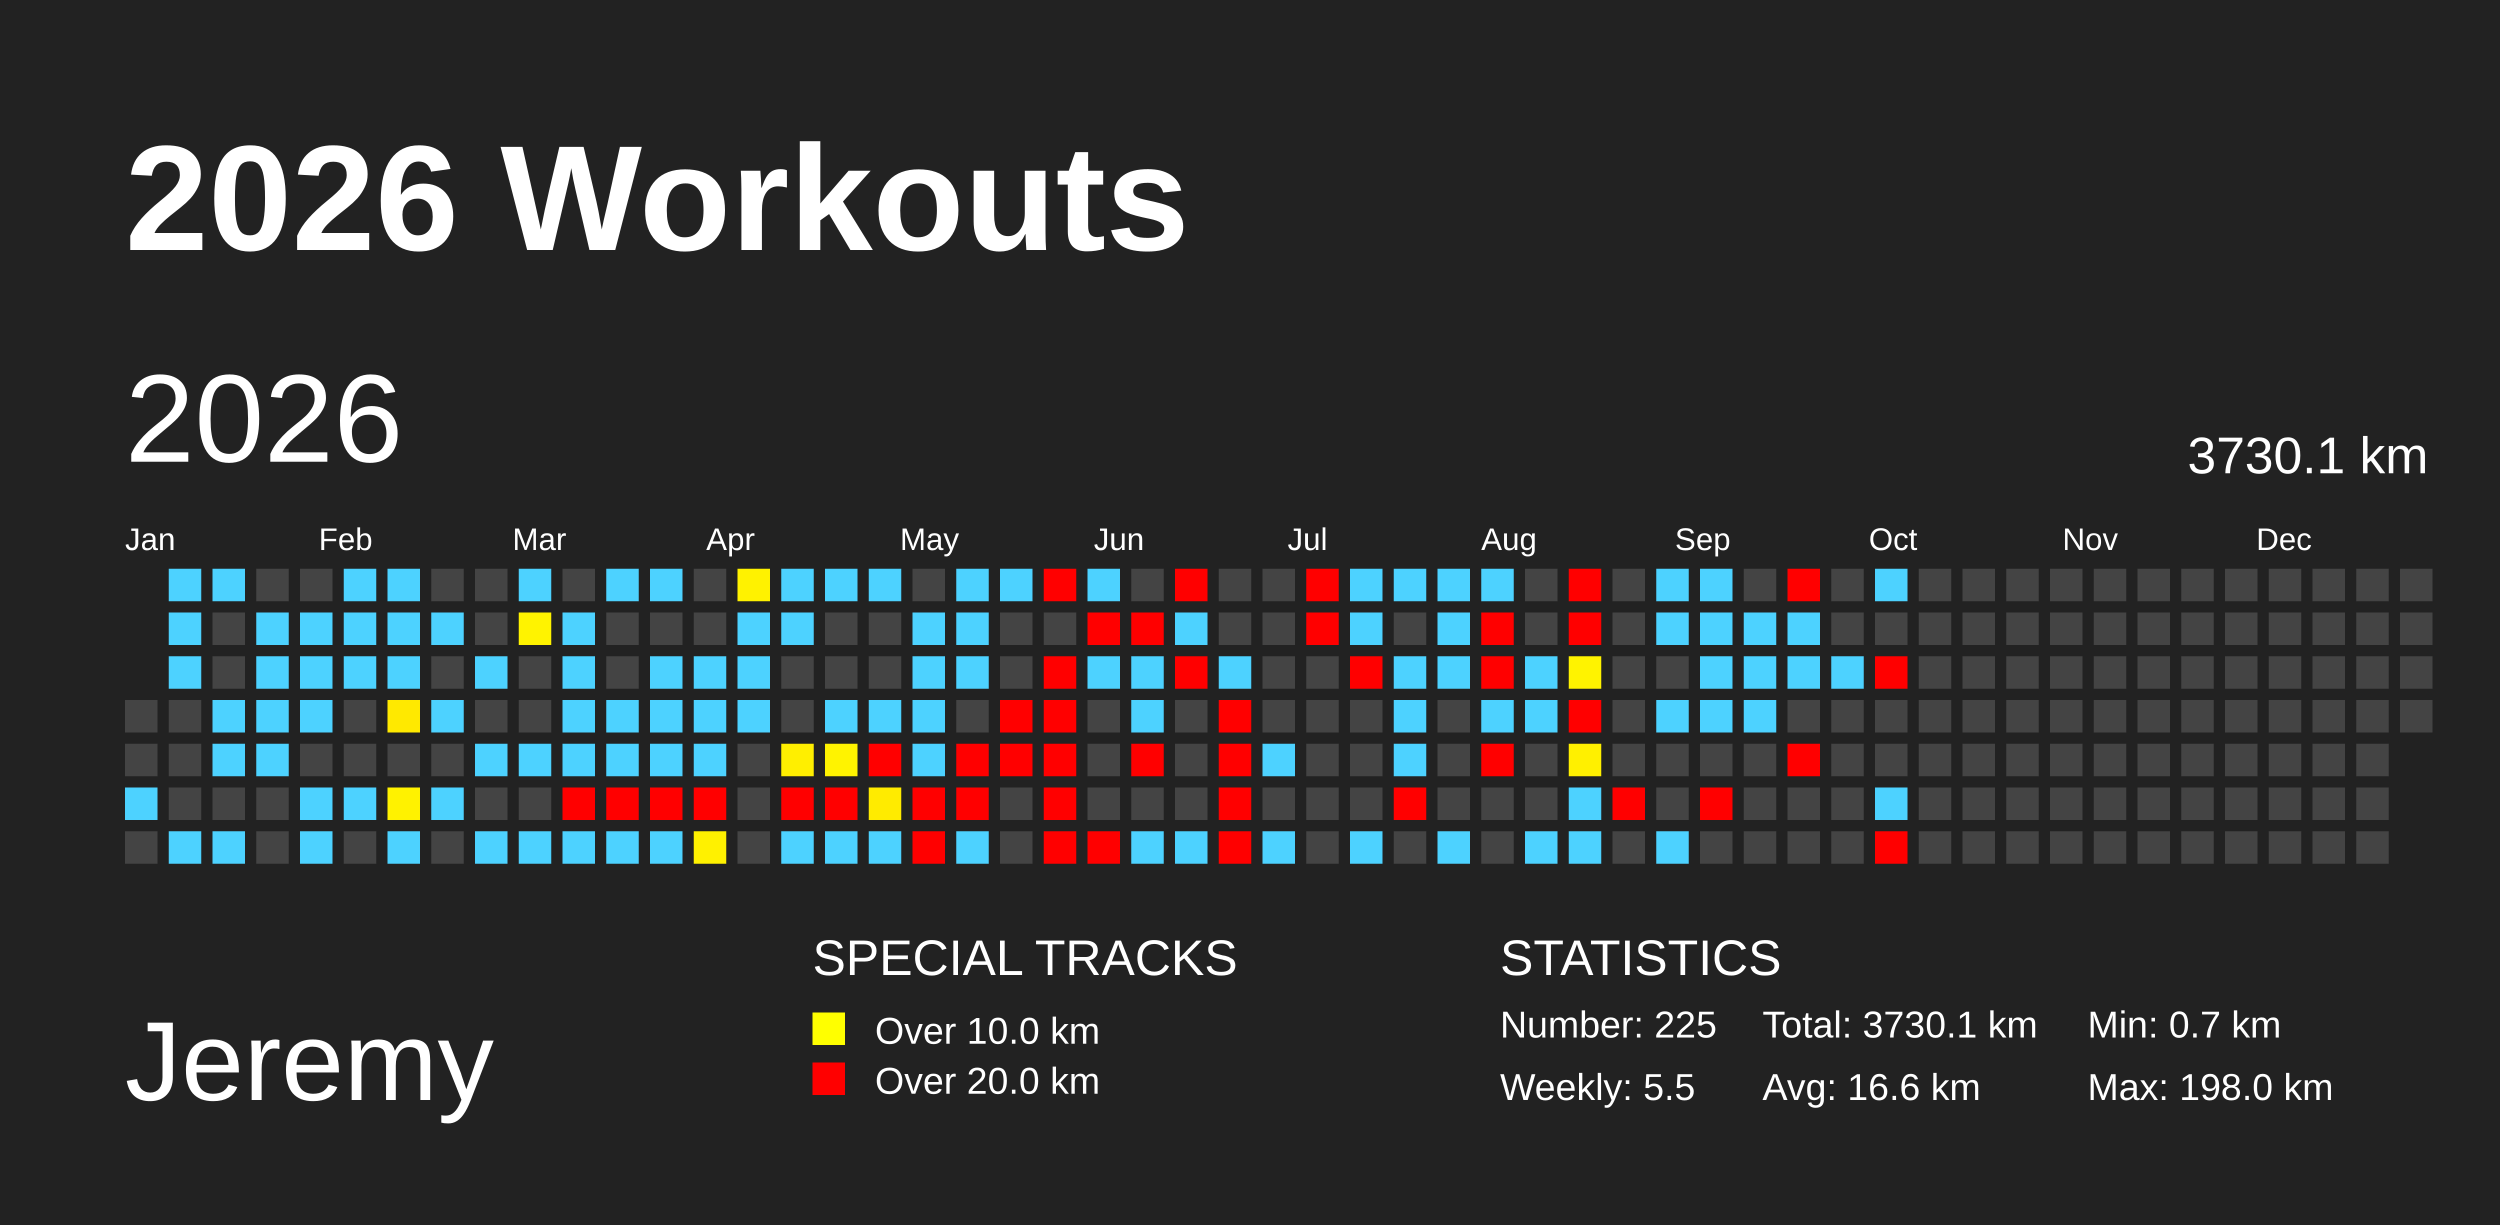
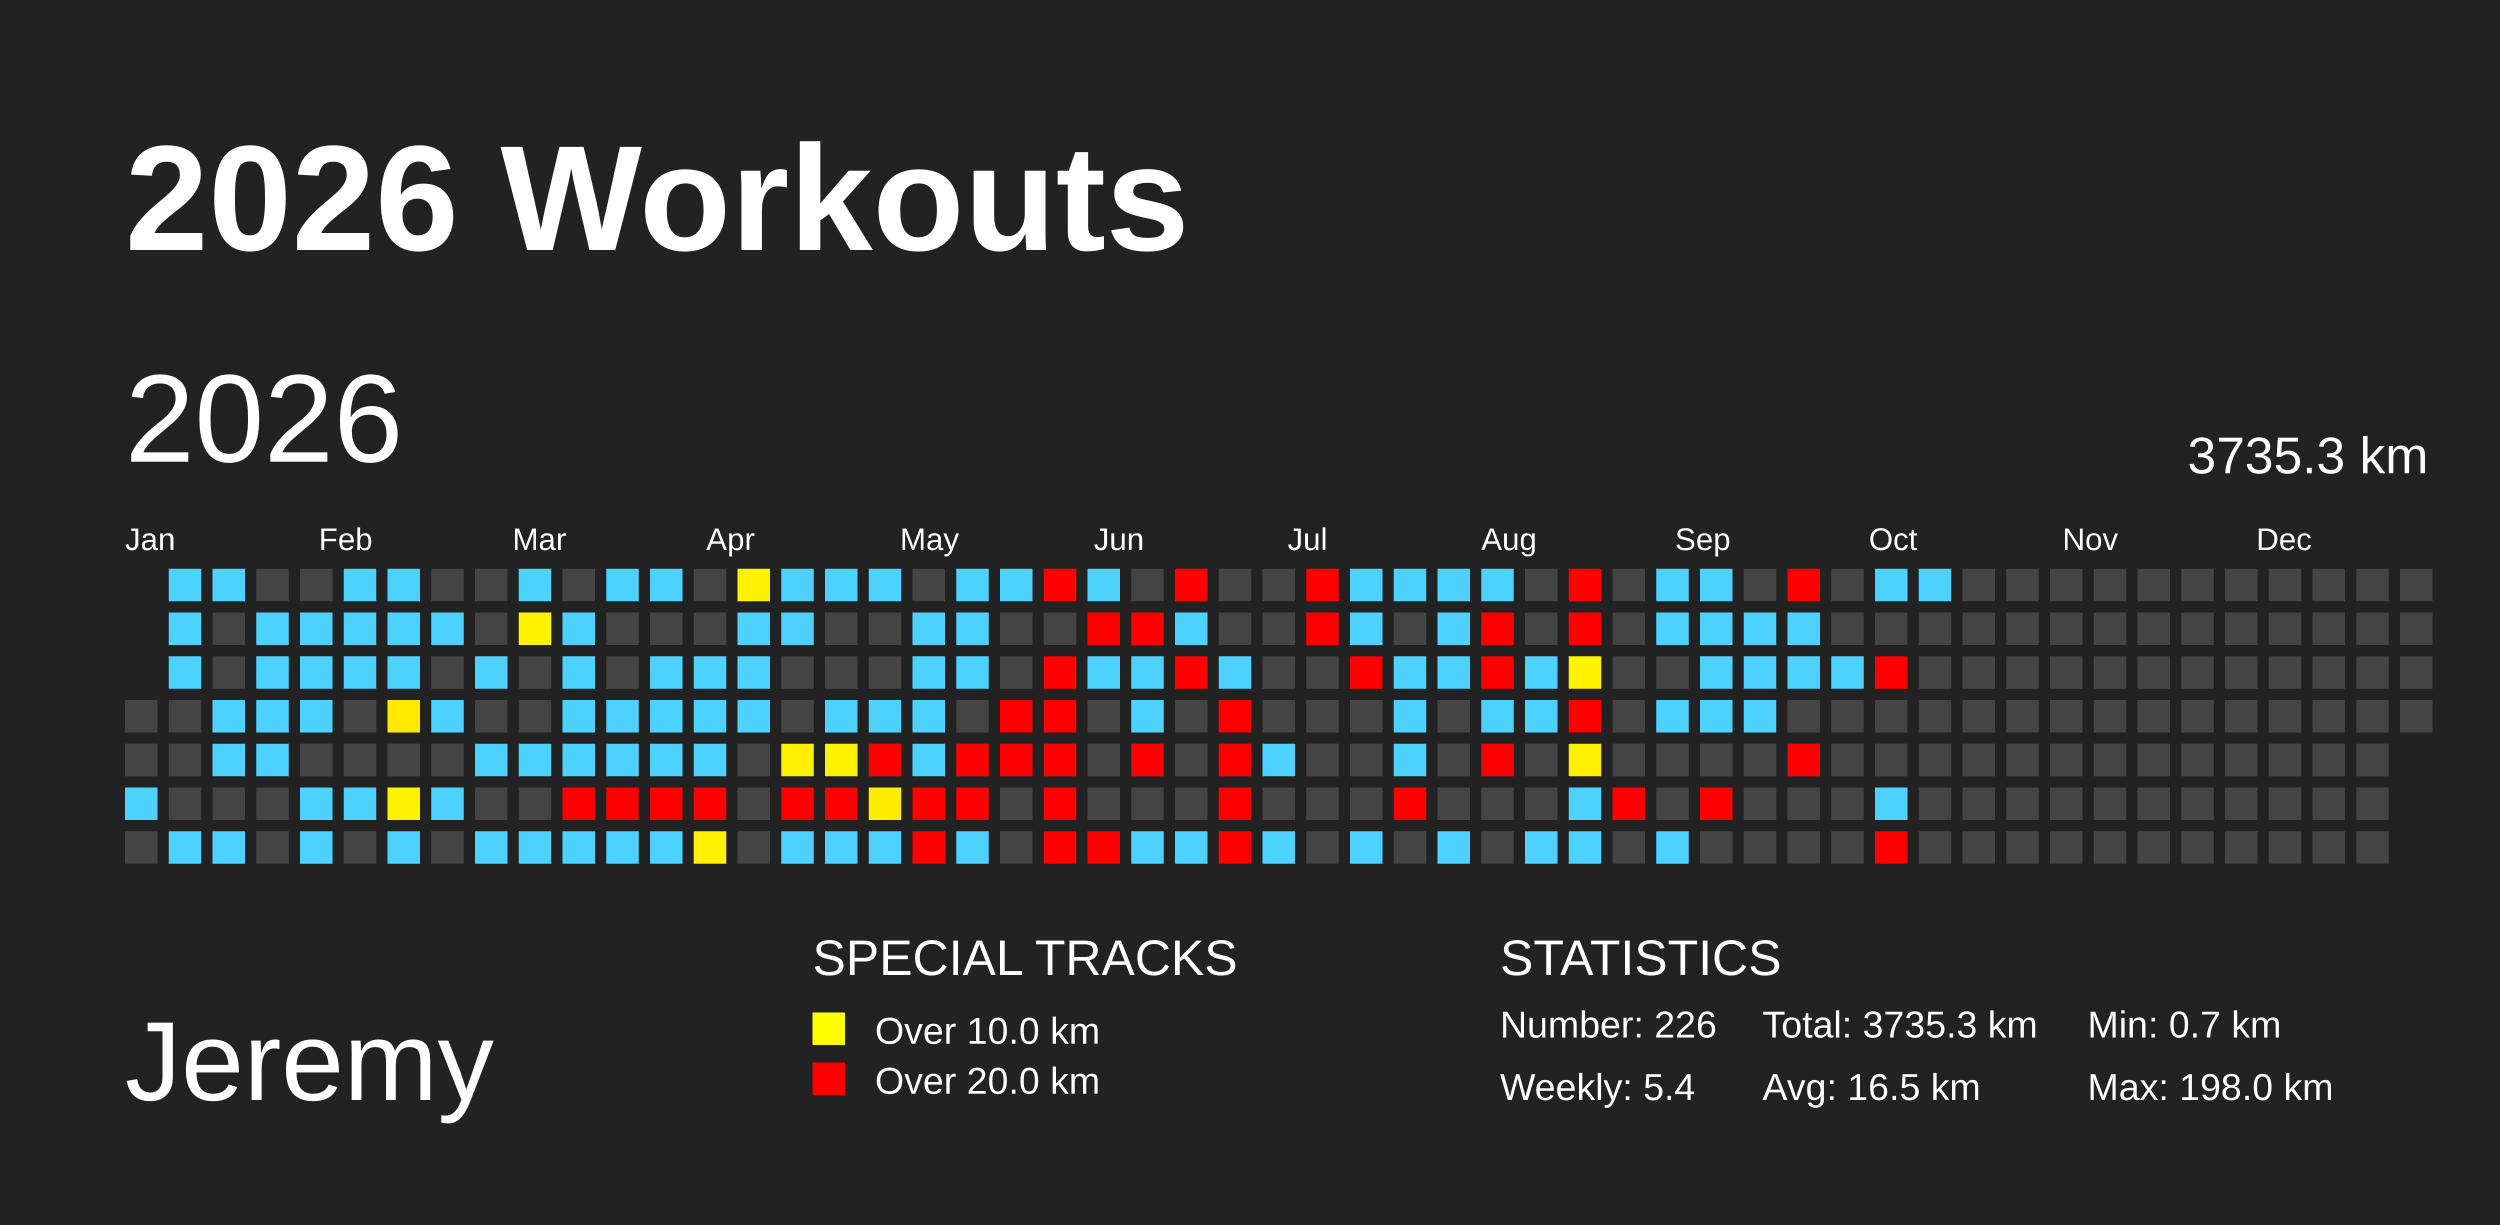
<svg xmlns="http://www.w3.org/2000/svg" baseProfile="full" height="98mm" version="1.1" viewBox="0,0,200,98" width="200mm">
  <defs>
    <pattern height="2" id="indoor-stripe" patternUnits="userSpaceOnUse" width="2">
      <line stroke="white" stroke-opacity="0.45" stroke-width="0.5" x1="0" x2="2" y1="2" y2="0" />
    </pattern>
  </defs>
  <rect fill="#222222" height="98" width="200" x="0" y="0" />
  <text fill="#FFFFFF" style="font-size:12px; font-family:Arial; font-weight:bold;" x="10" y="20">2026 Workouts</text>
  <text fill="#FFFFFF" style="font-size:9px; font-family:Arial" x="10" y="88">Jeremy</text>
  <text fill="#FFFFFF" style="font-size:4px; font-family:Arial" x="65" y="78">SPECIAL TRACKS</text>
  <rect fill="yellow" height="2.6" width="2.6" x="65" y="81" />
  <text fill="#FFFFFF" style="font-size:3px; font-family:Arial" x="70" y="83.5">Over 10.0 km</text>
  <rect fill="red" height="2.6" width="2.6" x="65" y="85" />
  <text fill="#FFFFFF" style="font-size:3px; font-family:Arial" x="70" y="87.5">Over 20.0 km</text>
  <text fill="#FFFFFF" style="font-size:4px; font-family:Arial" x="120" y="78">STATISTICS</text>
-   <text fill="#FFFFFF" style="font-size:3px; font-family:Arial" x="120" y="83">Number: 225</text>
-   <text fill="#FFFFFF" style="font-size:3px; font-family:Arial" x="120" y="88">Weekly: 5.5</text>
-   <text fill="#FFFFFF" style="font-size:3px; font-family:Arial" x="141" y="83">Total: 3730.1 km</text>
-   <text fill="#FFFFFF" style="font-size:3px; font-family:Arial" x="141" y="88">Avg: 16.6 km</text>
+   <text fill="#FFFFFF" style="font-size:3px; font-family:Arial" x="120" y="83">Number: 226</text>
+   <text fill="#FFFFFF" style="font-size:3px; font-family:Arial" x="120" y="88">Weekly: 5.4</text>
+   <text fill="#FFFFFF" style="font-size:3px; font-family:Arial" x="141" y="83">Total: 3735.3 km</text>
+   <text fill="#FFFFFF" style="font-size:3px; font-family:Arial" x="141" y="88">Avg: 16.5 km</text>
  <text fill="#FFFFFF" style="font-size:3px; font-family:Arial" x="167" y="83">Min: 0.7 km</text>
  <text fill="#FFFFFF" style="font-size:3px; font-family:Arial" x="167" y="88">Max: 198.0 km</text>
  <text dominant-baseline="hanging" fill="#FFFFFF" style="font-size:10.0px; font-family:Arial;" x="10" y="30">2026</text>
-   <text dominant-baseline="hanging" fill="#FFFFFF" style="font-size:4.125px; font-family:Arial;" x="175" y="35">3730.1 km</text>
+   <text dominant-baseline="hanging" fill="#FFFFFF" style="font-size:4.125px; font-family:Arial;" x="175" y="35">3735.3 km</text>
  <text fill="#FFFFFF" style="font-size:2.5px; font-family:Arial" x="10.0" y="44">Jan</text>
  <text fill="#FFFFFF" style="font-size:2.5px; font-family:Arial" x="25.5" y="44">Feb</text>
  <text fill="#FFFFFF" style="font-size:2.5px; font-family:Arial" x="41.0" y="44">Mar</text>
  <text fill="#FFFFFF" style="font-size:2.5px; font-family:Arial" x="56.5" y="44">Apr</text>
  <text fill="#FFFFFF" style="font-size:2.5px; font-family:Arial" x="72.0" y="44">May</text>
  <text fill="#FFFFFF" style="font-size:2.5px; font-family:Arial" x="87.5" y="44">Jun</text>
  <text fill="#FFFFFF" style="font-size:2.5px; font-family:Arial" x="103.0" y="44">Jul</text>
  <text fill="#FFFFFF" style="font-size:2.5px; font-family:Arial" x="118.5" y="44">Aug</text>
  <text fill="#FFFFFF" style="font-size:2.5px; font-family:Arial" x="134.0" y="44">Sep</text>
  <text fill="#FFFFFF" style="font-size:2.5px; font-family:Arial" x="149.5" y="44">Oct</text>
  <text fill="#FFFFFF" style="font-size:2.5px; font-family:Arial" x="165.0" y="44">Nov</text>
  <text fill="#FFFFFF" style="font-size:2.5px; font-family:Arial" x="180.5" y="44">Dec</text>
  <rect fill="#444444" height="2.6" width="2.6" x="10.0" y="56.0" />
  <rect fill="#444444" height="2.6" width="2.6" x="10.0" y="59.5" />
  <rect fill="#4dd2ff" height="2.6" width="2.6" x="10.0" y="63.0" />
  <rect fill="#444444" height="2.6" width="2.6" x="10.0" y="66.5" />
  <rect fill="#4dd2ff" height="2.6" width="2.6" x="13.5" y="45.5" />
  <rect fill="#4dd2ff" height="2.6" width="2.6" x="13.5" y="49.0" />
  <rect fill="#4dd2ff" height="2.6" width="2.6" x="13.5" y="52.5" />
  <rect fill="#444444" height="2.6" width="2.6" x="13.5" y="56.0" />
  <rect fill="#444444" height="2.6" width="2.6" x="13.5" y="59.5" />
  <rect fill="#444444" height="2.6" width="2.6" x="13.5" y="63.0" />
  <rect fill="#4dd2ff" height="2.6" width="2.6" x="13.5" y="66.5" />
  <rect fill="#4dd2ff" height="2.6" width="2.6" x="17.0" y="45.5" />
  <rect fill="#444444" height="2.6" width="2.6" x="17.0" y="49.0" />
  <rect fill="#444444" height="2.6" width="2.6" x="17.0" y="52.5" />
  <rect fill="#4dd2ff" height="2.6" width="2.6" x="17.0" y="56.0" />
  <rect fill="#4dd2ff" height="2.6" width="2.6" x="17.0" y="59.5" />
  <rect fill="#444444" height="2.6" width="2.6" x="17.0" y="63.0" />
  <rect fill="#4dd2ff" height="2.6" width="2.6" x="17.0" y="66.5" />
  <rect fill="#444444" height="2.6" width="2.6" x="20.5" y="45.5" />
  <rect fill="#4dd2ff" height="2.6" width="2.6" x="20.5" y="49.0" />
  <rect fill="#4dd2ff" height="2.6" width="2.6" x="20.5" y="52.5" />
  <rect fill="#4dd2ff" height="2.6" width="2.6" x="20.5" y="56.0" />
  <rect fill="#4dd2ff" height="2.6" width="2.6" x="20.5" y="59.5" />
  <rect fill="#444444" height="2.6" width="2.6" x="20.5" y="63.0" />
  <rect fill="#444444" height="2.6" width="2.6" x="20.5" y="66.5" />
  <rect fill="#444444" height="2.6" width="2.6" x="24.0" y="45.5" />
  <rect fill="#4dd2ff" height="2.6" width="2.6" x="24.0" y="49.0" />
  <rect fill="#4dd2ff" height="2.6" width="2.6" x="24.0" y="52.5" />
  <rect fill="#4dd2ff" height="2.6" width="2.6" x="24.0" y="56.0" />
  <rect fill="#444444" height="2.6" width="2.6" x="24.0" y="59.5" />
  <rect fill="#4dd2ff" height="2.6" width="2.6" x="24.0" y="63.0" />
  <rect fill="#4dd2ff" height="2.6" width="2.6" x="24.0" y="66.5" />
  <rect fill="#4dd2ff" height="2.6" width="2.6" x="27.5" y="45.5" />
  <rect fill="#4dd2ff" height="2.6" width="2.6" x="27.5" y="49.0" />
  <rect fill="#4dd2ff" height="2.6" width="2.6" x="27.5" y="52.5" />
  <rect fill="#444444" height="2.6" width="2.6" x="27.5" y="56.0" />
  <rect fill="#444444" height="2.6" width="2.6" x="27.5" y="59.5" />
  <rect fill="#4dd2ff" height="2.6" width="2.6" x="27.5" y="63.0" />
  <rect fill="#444444" height="2.6" width="2.6" x="27.5" y="66.5" />
  <rect fill="#4dd2ff" height="2.6" width="2.6" x="31.0" y="45.5" />
  <rect fill="#4dd2ff" height="2.6" width="2.6" x="31.0" y="49.0" />
  <rect fill="#4dd2ff" height="2.6" width="2.6" x="31.0" y="52.5" />
  <rect fill="#ffe900" height="2.6" width="2.6" x="31.0" y="56.0" />
  <rect fill="#444444" height="2.6" width="2.6" x="31.0" y="59.5" />
  <rect fill="#fff200" height="2.6" width="2.6" x="31.0" y="63.0" />
  <rect fill="#4dd2ff" height="2.6" width="2.6" x="31.0" y="66.5" />
  <rect fill="#444444" height="2.6" width="2.6" x="34.5" y="45.5" />
  <rect fill="#4dd2ff" height="2.6" width="2.6" x="34.5" y="49.0" />
  <rect fill="#444444" height="2.6" width="2.6" x="34.5" y="52.5" />
  <rect fill="#4dd2ff" height="2.6" width="2.6" x="34.5" y="56.0" />
  <rect fill="#444444" height="2.6" width="2.6" x="34.5" y="59.5" />
  <rect fill="#4dd2ff" height="2.6" width="2.6" x="34.5" y="63.0" />
  <rect fill="#444444" height="2.6" width="2.6" x="34.5" y="66.5" />
  <rect fill="#444444" height="2.6" width="2.6" x="38.0" y="45.5" />
  <rect fill="#444444" height="2.6" width="2.6" x="38.0" y="49.0" />
  <rect fill="#4dd2ff" height="2.6" width="2.6" x="38.0" y="52.5" />
  <rect fill="#444444" height="2.6" width="2.6" x="38.0" y="56.0" />
  <rect fill="#4dd2ff" height="2.6" width="2.6" x="38.0" y="59.5" />
  <rect fill="#444444" height="2.6" width="2.6" x="38.0" y="63.0" />
  <rect fill="#4dd2ff" height="2.6" width="2.6" x="38.0" y="66.5" />
  <rect fill="#4dd2ff" height="2.6" width="2.6" x="41.5" y="45.5" />
  <rect fill="#fff300" height="2.6" width="2.6" x="41.5" y="49.0" />
  <rect fill="#444444" height="2.6" width="2.6" x="41.5" y="52.5" />
  <rect fill="#444444" height="2.6" width="2.6" x="41.5" y="56.0" />
  <rect fill="#4dd2ff" height="2.6" width="2.6" x="41.5" y="59.5" />
  <rect fill="#444444" height="2.6" width="2.6" x="41.5" y="63.0" />
  <rect fill="#4dd2ff" height="2.6" width="2.6" x="41.5" y="66.5" />
  <rect fill="#444444" height="2.6" width="2.6" x="45.0" y="45.5" />
  <rect fill="#4dd2ff" height="2.6" width="2.6" x="45.0" y="49.0" />
  <rect fill="#4dd2ff" height="2.6" width="2.6" x="45.0" y="52.5" />
  <rect fill="#4dd2ff" height="2.6" width="2.6" x="45.0" y="56.0" />
  <rect fill="#4dd2ff" height="2.6" width="2.6" x="45.0" y="59.5" />
  <rect fill="red" height="2.6" width="2.6" x="45.0" y="63.0" />
  <rect fill="#4dd2ff" height="2.6" width="2.6" x="45.0" y="66.5" />
  <rect fill="#4dd2ff" height="2.6" width="2.6" x="48.5" y="45.5" />
  <rect fill="#444444" height="2.6" width="2.6" x="48.5" y="49.0" />
  <rect fill="#444444" height="2.6" width="2.6" x="48.5" y="52.5" />
  <rect fill="#4dd2ff" height="2.6" width="2.6" x="48.5" y="56.0" />
  <rect fill="#4dd2ff" height="2.6" width="2.6" x="48.5" y="59.5" />
  <rect fill="red" height="2.6" width="2.6" x="48.5" y="63.0" />
  <rect fill="#4dd2ff" height="2.6" width="2.6" x="48.5" y="66.5" />
  <rect fill="#4dd2ff" height="2.6" width="2.6" x="52.0" y="45.5" />
  <rect fill="#444444" height="2.6" width="2.6" x="52.0" y="49.0" />
  <rect fill="#4dd2ff" height="2.6" width="2.6" x="52.0" y="52.5" />
  <rect fill="#4dd2ff" height="2.6" width="2.6" x="52.0" y="56.0" />
  <rect fill="#4dd2ff" height="2.6" width="2.6" x="52.0" y="59.5" />
  <rect fill="red" height="2.6" width="2.6" x="52.0" y="63.0" />
  <rect fill="#4dd2ff" height="2.6" width="2.6" x="52.0" y="66.5" />
  <rect fill="#444444" height="2.6" width="2.6" x="55.5" y="45.5" />
  <rect fill="#444444" height="2.6" width="2.6" x="55.5" y="49.0" />
  <rect fill="#4dd2ff" height="2.6" width="2.6" x="55.5" y="52.5" />
  <rect fill="#4dd2ff" height="2.6" width="2.6" x="55.5" y="56.0" />
  <rect fill="#4dd2ff" height="2.6" width="2.6" x="55.5" y="59.5" />
  <rect fill="red" height="2.6" width="2.6" x="55.5" y="63.0" />
  <rect fill="#fff100" height="2.6" width="2.6" x="55.5" y="66.5" />
  <rect fill="#fff200" height="2.6" width="2.6" x="59.0" y="45.5" />
  <rect fill="#4dd2ff" height="2.6" width="2.6" x="59.0" y="49.0" />
  <rect fill="#4dd2ff" height="2.6" width="2.6" x="59.0" y="52.5" />
  <rect fill="#4dd2ff" height="2.6" width="2.6" x="59.0" y="56.0" />
  <rect fill="#444444" height="2.6" width="2.6" x="59.0" y="59.5" />
  <rect fill="#444444" height="2.6" width="2.6" x="59.0" y="63.0" />
  <rect fill="#444444" height="2.6" width="2.6" x="59.0" y="66.5" />
  <rect fill="#4dd2ff" height="2.6" width="2.6" x="62.5" y="45.5" />
  <rect fill="#4dd2ff" height="2.6" width="2.6" x="62.5" y="49.0" />
  <rect fill="#444444" height="2.6" width="2.6" x="62.5" y="52.5" />
  <rect fill="#444444" height="2.6" width="2.6" x="62.5" y="56.0" />
  <rect fill="#ffef00" height="2.6" width="2.6" x="62.5" y="59.5" />
  <rect fill="red" height="2.6" width="2.6" x="62.5" y="63.0" />
  <rect fill="#4dd2ff" height="2.6" width="2.6" x="62.5" y="66.5" />
  <rect fill="#4dd2ff" height="2.6" width="2.6" x="66.0" y="45.5" />
  <rect fill="#444444" height="2.6" width="2.6" x="66.0" y="49.0" />
  <rect fill="#444444" height="2.6" width="2.6" x="66.0" y="52.5" />
  <rect fill="#4dd2ff" height="2.6" width="2.6" x="66.0" y="56.0" />
  <rect fill="#fff300" height="2.6" width="2.6" x="66.0" y="59.5" />
  <rect fill="red" height="2.6" width="2.6" x="66.0" y="63.0" />
  <rect fill="#4dd2ff" height="2.6" width="2.6" x="66.0" y="66.5" />
  <rect fill="#4dd2ff" height="2.6" width="2.6" x="69.5" y="45.5" />
  <rect fill="#444444" height="2.6" width="2.6" x="69.5" y="49.0" />
  <rect fill="#444444" height="2.6" width="2.6" x="69.5" y="52.5" />
  <rect fill="#4dd2ff" height="2.6" width="2.6" x="69.5" y="56.0" />
  <rect fill="red" height="2.6" width="2.6" x="69.5" y="59.5" />
  <rect fill="#ffeb00" height="2.6" width="2.6" x="69.5" y="63.0" />
  <rect fill="#4dd2ff" height="2.6" width="2.6" x="69.5" y="66.5" />
  <rect fill="#444444" height="2.6" width="2.6" x="73.0" y="45.5" />
  <rect fill="#4dd2ff" height="2.6" width="2.6" x="73.0" y="49.0" />
  <rect fill="#4dd2ff" height="2.6" width="2.6" x="73.0" y="52.5" />
  <rect fill="#4dd2ff" height="2.6" width="2.6" x="73.0" y="56.0" />
  <rect fill="#4dd2ff" height="2.6" width="2.6" x="73.0" y="59.5" />
  <rect fill="red" height="2.6" width="2.6" x="73.0" y="63.0" />
  <rect fill="red" height="2.6" width="2.6" x="73.0" y="66.5" />
  <rect fill="#4dd2ff" height="2.6" width="2.6" x="76.5" y="45.5" />
  <rect fill="#4dd2ff" height="2.6" width="2.6" x="76.5" y="49.0" />
  <rect fill="#4dd2ff" height="2.6" width="2.6" x="76.5" y="52.5" />
  <rect fill="#444444" height="2.6" width="2.6" x="76.5" y="56.0" />
  <rect fill="red" height="2.6" width="2.6" x="76.5" y="59.5" />
  <rect fill="red" height="2.6" width="2.6" x="76.5" y="63.0" />
  <rect fill="#4dd2ff" height="2.6" width="2.6" x="76.5" y="66.5" />
  <rect fill="#4dd2ff" height="2.6" width="2.6" x="80.0" y="45.5" />
  <rect fill="#444444" height="2.6" width="2.6" x="80.0" y="49.0" />
  <rect fill="#444444" height="2.6" width="2.6" x="80.0" y="52.5" />
  <rect fill="red" height="2.6" width="2.6" x="80.0" y="56.0" />
  <rect fill="red" height="2.6" width="2.6" x="80.0" y="59.5" />
  <rect fill="#444444" height="2.6" width="2.6" x="80.0" y="63.0" />
  <rect fill="#444444" height="2.6" width="2.6" x="80.0" y="66.5" />
  <rect fill="red" height="2.6" width="2.6" x="83.5" y="45.5" />
  <rect fill="#444444" height="2.6" width="2.6" x="83.5" y="49.0" />
  <rect fill="red" height="2.6" width="2.6" x="83.5" y="52.5" />
  <rect fill="red" height="2.6" width="2.6" x="83.5" y="56.0" />
  <rect fill="red" height="2.6" width="2.6" x="83.5" y="59.5" />
  <rect fill="red" height="2.6" width="2.6" x="83.5" y="63.0" />
  <rect fill="red" height="2.6" width="2.6" x="83.5" y="66.5" />
  <rect fill="#4dd2ff" height="2.6" width="2.6" x="87.0" y="45.5" />
  <rect fill="red" height="2.6" width="2.6" x="87.0" y="49.0" />
  <rect fill="#4dd2ff" height="2.6" width="2.6" x="87.0" y="52.5" />
  <rect fill="#444444" height="2.6" width="2.6" x="87.0" y="56.0" />
  <rect fill="#444444" height="2.6" width="2.6" x="87.0" y="59.5" />
  <rect fill="#444444" height="2.6" width="2.6" x="87.0" y="63.0" />
  <rect fill="red" height="2.6" width="2.6" x="87.0" y="66.5" />
  <rect fill="#444444" height="2.6" width="2.6" x="90.5" y="45.5" />
  <rect fill="red" height="2.6" width="2.6" x="90.5" y="49.0" />
  <rect fill="#4dd2ff" height="2.6" width="2.6" x="90.5" y="52.5" />
  <rect fill="#4dd2ff" height="2.6" width="2.6" x="90.5" y="56.0" />
  <rect fill="red" height="2.6" width="2.6" x="90.5" y="59.5" />
  <rect fill="#444444" height="2.6" width="2.6" x="90.5" y="63.0" />
  <rect fill="#4dd2ff" height="2.6" width="2.6" x="90.5" y="66.5" />
  <rect fill="red" height="2.6" width="2.6" x="94.0" y="45.5" />
  <rect fill="#4dd2ff" height="2.6" width="2.6" x="94.0" y="49.0" />
  <rect fill="red" height="2.6" width="2.6" x="94.0" y="52.5" />
  <rect fill="#444444" height="2.6" width="2.6" x="94.0" y="56.0" />
  <rect fill="#444444" height="2.6" width="2.6" x="94.0" y="59.5" />
  <rect fill="#444444" height="2.6" width="2.6" x="94.0" y="63.0" />
  <rect fill="#4dd2ff" height="2.6" width="2.6" x="94.0" y="66.5" />
  <rect fill="#444444" height="2.6" width="2.6" x="97.5" y="45.5" />
  <rect fill="#444444" height="2.6" width="2.6" x="97.5" y="49.0" />
  <rect fill="#4dd2ff" height="2.6" width="2.6" x="97.5" y="52.5" />
  <rect fill="red" height="2.6" width="2.6" x="97.5" y="56.0" />
  <rect fill="red" height="2.6" width="2.6" x="97.5" y="59.5" />
  <rect fill="red" height="2.6" width="2.6" x="97.5" y="63.0" />
  <rect fill="red" height="2.6" width="2.6" x="97.5" y="66.5" />
  <rect fill="#444444" height="2.6" width="2.6" x="101.0" y="45.5" />
  <rect fill="#444444" height="2.6" width="2.6" x="101.0" y="49.0" />
  <rect fill="#444444" height="2.6" width="2.6" x="101.0" y="52.5" />
  <rect fill="#444444" height="2.6" width="2.6" x="101.0" y="56.0" />
  <rect fill="#4dd2ff" height="2.6" width="2.6" x="101.0" y="59.5" />
  <rect fill="#444444" height="2.6" width="2.6" x="101.0" y="63.0" />
  <rect fill="#4dd2ff" height="2.6" width="2.6" x="101.0" y="66.5" />
  <rect fill="red" height="2.6" width="2.6" x="104.5" y="45.5" />
  <rect fill="red" height="2.6" width="2.6" x="104.5" y="49.0" />
  <rect fill="#444444" height="2.6" width="2.6" x="104.5" y="52.5" />
  <rect fill="#444444" height="2.6" width="2.6" x="104.5" y="56.0" />
  <rect fill="#444444" height="2.6" width="2.6" x="104.5" y="59.5" />
  <rect fill="#444444" height="2.6" width="2.6" x="104.5" y="63.0" />
  <rect fill="#444444" height="2.6" width="2.6" x="104.5" y="66.5" />
  <rect fill="#4dd2ff" height="2.6" width="2.6" x="108.0" y="45.5" />
  <rect fill="#4dd2ff" height="2.6" width="2.6" x="108.0" y="49.0" />
  <rect fill="red" height="2.6" width="2.6" x="108.0" y="52.5" />
  <rect fill="#444444" height="2.6" width="2.6" x="108.0" y="56.0" />
  <rect fill="#444444" height="2.6" width="2.6" x="108.0" y="59.5" />
  <rect fill="#444444" height="2.6" width="2.6" x="108.0" y="63.0" />
  <rect fill="#4dd2ff" height="2.6" width="2.6" x="108.0" y="66.5" />
  <rect fill="#4dd2ff" height="2.6" width="2.6" x="111.5" y="45.5" />
  <rect fill="#444444" height="2.6" width="2.6" x="111.5" y="49.0" />
  <rect fill="#4dd2ff" height="2.6" width="2.6" x="111.5" y="52.5" />
  <rect fill="#4dd2ff" height="2.6" width="2.6" x="111.5" y="56.0" />
  <rect fill="#4dd2ff" height="2.6" width="2.6" x="111.5" y="59.5" />
  <rect fill="red" height="2.6" width="2.6" x="111.5" y="63.0" />
  <rect fill="#444444" height="2.6" width="2.6" x="111.5" y="66.5" />
  <rect fill="#4dd2ff" height="2.6" width="2.6" x="115.0" y="45.5" />
  <rect fill="#4dd2ff" height="2.6" width="2.6" x="115.0" y="49.0" />
  <rect fill="#4dd2ff" height="2.6" width="2.6" x="115.0" y="52.5" />
  <rect fill="#444444" height="2.6" width="2.6" x="115.0" y="56.0" />
  <rect fill="#444444" height="2.6" width="2.6" x="115.0" y="59.5" />
  <rect fill="#444444" height="2.6" width="2.6" x="115.0" y="63.0" />
  <rect fill="#4dd2ff" height="2.6" width="2.6" x="115.0" y="66.5" />
  <rect fill="#4dd2ff" height="2.6" width="2.6" x="118.5" y="45.5" />
  <rect fill="red" height="2.6" width="2.6" x="118.5" y="49.0" />
  <rect fill="red" height="2.6" width="2.6" x="118.5" y="52.5" />
  <rect fill="#4dd2ff" height="2.6" width="2.6" x="118.5" y="56.0" />
  <rect fill="red" height="2.6" width="2.6" x="118.5" y="59.5" />
  <rect fill="#444444" height="2.6" width="2.6" x="118.5" y="63.0" />
  <rect fill="#444444" height="2.6" width="2.6" x="118.5" y="66.5" />
  <rect fill="#444444" height="2.6" width="2.6" x="122.0" y="45.5" />
  <rect fill="#444444" height="2.6" width="2.6" x="122.0" y="49.0" />
  <rect fill="#4dd2ff" height="2.6" width="2.6" x="122.0" y="52.5" />
  <rect fill="#4dd2ff" height="2.6" width="2.6" x="122.0" y="56.0" />
  <rect fill="#444444" height="2.6" width="2.6" x="122.0" y="59.5" />
  <rect fill="#444444" height="2.6" width="2.6" x="122.0" y="63.0" />
  <rect fill="#4dd2ff" height="2.6" width="2.6" x="122.0" y="66.5" />
  <rect fill="red" height="2.6" width="2.6" x="125.5" y="45.5" />
  <rect fill="red" height="2.6" width="2.6" x="125.5" y="49.0" />
  <rect fill="#fff300" height="2.6" width="2.6" x="125.5" y="52.5" />
  <rect fill="red" height="2.6" width="2.6" x="125.5" y="56.0" />
  <rect fill="#fff000" height="2.6" width="2.6" x="125.5" y="59.5" />
  <rect fill="#4dd2ff" height="2.6" width="2.6" x="125.5" y="63.0" />
  <rect fill="#4dd2ff" height="2.6" width="2.6" x="125.5" y="66.5" />
  <rect fill="#444444" height="2.6" width="2.6" x="129.0" y="45.5" />
  <rect fill="#444444" height="2.6" width="2.6" x="129.0" y="49.0" />
  <rect fill="#444444" height="2.6" width="2.6" x="129.0" y="52.5" />
  <rect fill="#444444" height="2.6" width="2.6" x="129.0" y="56.0" />
  <rect fill="#444444" height="2.6" width="2.6" x="129.0" y="59.5" />
  <rect fill="red" height="2.6" width="2.6" x="129.0" y="63.0" />
  <rect fill="#444444" height="2.6" width="2.6" x="129.0" y="66.5" />
  <rect fill="#4dd2ff" height="2.6" width="2.6" x="132.5" y="45.5" />
  <rect fill="#4dd2ff" height="2.6" width="2.6" x="132.5" y="49.0" />
  <rect fill="#444444" height="2.6" width="2.6" x="132.5" y="52.5" />
  <rect fill="#4dd2ff" height="2.6" width="2.6" x="132.5" y="56.0" />
  <rect fill="#444444" height="2.6" width="2.6" x="132.5" y="59.5" />
  <rect fill="#444444" height="2.6" width="2.6" x="132.5" y="63.0" />
  <rect fill="#4dd2ff" height="2.6" width="2.6" x="132.5" y="66.5" />
  <rect fill="#4dd2ff" height="2.6" width="2.6" x="136.0" y="45.5" />
  <rect fill="#4dd2ff" height="2.6" width="2.6" x="136.0" y="49.0" />
  <rect fill="#4dd2ff" height="2.6" width="2.6" x="136.0" y="52.5" />
  <rect fill="#4dd2ff" height="2.6" width="2.6" x="136.0" y="56.0" />
  <rect fill="#444444" height="2.6" width="2.6" x="136.0" y="59.5" />
  <rect fill="red" height="2.6" width="2.6" x="136.0" y="63.0" />
  <rect fill="#444444" height="2.6" width="2.6" x="136.0" y="66.5" />
  <rect fill="#444444" height="2.6" width="2.6" x="139.5" y="45.5" />
  <rect fill="#4dd2ff" height="2.6" width="2.6" x="139.5" y="49.0" />
  <rect fill="#4dd2ff" height="2.6" width="2.6" x="139.5" y="52.5" />
  <rect fill="#4dd2ff" height="2.6" width="2.6" x="139.5" y="56.0" />
  <rect fill="#444444" height="2.6" width="2.6" x="139.5" y="59.5" />
  <rect fill="#444444" height="2.6" width="2.6" x="139.5" y="63.0" />
  <rect fill="#444444" height="2.6" width="2.6" x="139.5" y="66.5" />
  <rect fill="red" height="2.6" width="2.6" x="143.0" y="45.5" />
  <rect fill="#4dd2ff" height="2.6" width="2.6" x="143.0" y="49.0" />
  <rect fill="#4dd2ff" height="2.6" width="2.6" x="143.0" y="52.5" />
  <rect fill="#444444" height="2.6" width="2.6" x="143.0" y="56.0" />
  <rect fill="red" height="2.6" width="2.6" x="143.0" y="59.5" />
  <rect fill="#444444" height="2.6" width="2.6" x="143.0" y="63.0" />
  <rect fill="#444444" height="2.6" width="2.6" x="143.0" y="66.5" />
  <rect fill="#444444" height="2.6" width="2.6" x="146.5" y="45.5" />
  <rect fill="#444444" height="2.6" width="2.6" x="146.5" y="49.0" />
  <rect fill="#4dd2ff" height="2.6" width="2.6" x="146.5" y="52.5" />
  <rect fill="#444444" height="2.6" width="2.6" x="146.5" y="56.0" />
  <rect fill="#444444" height="2.6" width="2.6" x="146.5" y="59.5" />
  <rect fill="#444444" height="2.6" width="2.6" x="146.5" y="63.0" />
  <rect fill="#444444" height="2.6" width="2.6" x="146.5" y="66.5" />
  <rect fill="#4dd2ff" height="2.6" width="2.6" x="150.0" y="45.5" />
  <rect fill="#444444" height="2.6" width="2.6" x="150.0" y="49.0" />
  <rect fill="red" height="2.6" width="2.6" x="150.0" y="52.5" />
  <rect fill="#444444" height="2.6" width="2.6" x="150.0" y="56.0" />
  <rect fill="#444444" height="2.6" width="2.6" x="150.0" y="59.5" />
  <rect fill="#4dd2ff" height="2.6" width="2.6" x="150.0" y="63.0" />
  <rect fill="red" height="2.6" width="2.6" x="150.0" y="66.5" />
-   <rect fill="#444444" height="2.6" width="2.6" x="153.5" y="45.5" />
+   <rect fill="#4dd2ff" height="2.6" width="2.6" x="153.5" y="45.5" />
  <rect fill="#444444" height="2.6" width="2.6" x="153.5" y="49.0" />
  <rect fill="#444444" height="2.6" width="2.6" x="153.5" y="52.5" />
  <rect fill="#444444" height="2.6" width="2.6" x="153.5" y="56.0" />
  <rect fill="#444444" height="2.6" width="2.6" x="153.5" y="59.5" />
  <rect fill="#444444" height="2.6" width="2.6" x="153.5" y="63.0" />
  <rect fill="#444444" height="2.6" width="2.6" x="153.5" y="66.5" />
  <rect fill="#444444" height="2.6" width="2.6" x="157.0" y="45.5" />
  <rect fill="#444444" height="2.6" width="2.6" x="157.0" y="49.0" />
  <rect fill="#444444" height="2.6" width="2.6" x="157.0" y="52.5" />
  <rect fill="#444444" height="2.6" width="2.6" x="157.0" y="56.0" />
  <rect fill="#444444" height="2.6" width="2.6" x="157.0" y="59.5" />
  <rect fill="#444444" height="2.6" width="2.6" x="157.0" y="63.0" />
  <rect fill="#444444" height="2.6" width="2.6" x="157.0" y="66.5" />
  <rect fill="#444444" height="2.6" width="2.6" x="160.5" y="45.5" />
  <rect fill="#444444" height="2.6" width="2.6" x="160.5" y="49.0" />
  <rect fill="#444444" height="2.6" width="2.6" x="160.5" y="52.5" />
  <rect fill="#444444" height="2.6" width="2.6" x="160.5" y="56.0" />
  <rect fill="#444444" height="2.6" width="2.6" x="160.5" y="59.5" />
  <rect fill="#444444" height="2.6" width="2.6" x="160.5" y="63.0" />
  <rect fill="#444444" height="2.6" width="2.6" x="160.5" y="66.5" />
  <rect fill="#444444" height="2.6" width="2.6" x="164.0" y="45.5" />
  <rect fill="#444444" height="2.6" width="2.6" x="164.0" y="49.0" />
  <rect fill="#444444" height="2.6" width="2.6" x="164.0" y="52.5" />
  <rect fill="#444444" height="2.6" width="2.6" x="164.0" y="56.0" />
  <rect fill="#444444" height="2.6" width="2.6" x="164.0" y="59.5" />
  <rect fill="#444444" height="2.6" width="2.6" x="164.0" y="63.0" />
  <rect fill="#444444" height="2.6" width="2.6" x="164.0" y="66.5" />
  <rect fill="#444444" height="2.6" width="2.6" x="167.5" y="45.5" />
  <rect fill="#444444" height="2.6" width="2.6" x="167.5" y="49.0" />
  <rect fill="#444444" height="2.6" width="2.6" x="167.5" y="52.5" />
  <rect fill="#444444" height="2.6" width="2.6" x="167.5" y="56.0" />
  <rect fill="#444444" height="2.6" width="2.6" x="167.5" y="59.5" />
  <rect fill="#444444" height="2.6" width="2.6" x="167.5" y="63.0" />
  <rect fill="#444444" height="2.6" width="2.6" x="167.5" y="66.5" />
  <rect fill="#444444" height="2.6" width="2.6" x="171.0" y="45.5" />
  <rect fill="#444444" height="2.6" width="2.6" x="171.0" y="49.0" />
  <rect fill="#444444" height="2.6" width="2.6" x="171.0" y="52.5" />
  <rect fill="#444444" height="2.6" width="2.6" x="171.0" y="56.0" />
  <rect fill="#444444" height="2.6" width="2.6" x="171.0" y="59.5" />
  <rect fill="#444444" height="2.6" width="2.6" x="171.0" y="63.0" />
  <rect fill="#444444" height="2.6" width="2.6" x="171.0" y="66.5" />
  <rect fill="#444444" height="2.6" width="2.6" x="174.5" y="45.5" />
  <rect fill="#444444" height="2.6" width="2.6" x="174.5" y="49.0" />
  <rect fill="#444444" height="2.6" width="2.6" x="174.5" y="52.5" />
  <rect fill="#444444" height="2.6" width="2.6" x="174.5" y="56.0" />
  <rect fill="#444444" height="2.6" width="2.6" x="174.5" y="59.5" />
  <rect fill="#444444" height="2.6" width="2.6" x="174.5" y="63.0" />
  <rect fill="#444444" height="2.6" width="2.6" x="174.5" y="66.5" />
  <rect fill="#444444" height="2.6" width="2.6" x="178.0" y="45.5" />
  <rect fill="#444444" height="2.6" width="2.6" x="178.0" y="49.0" />
  <rect fill="#444444" height="2.6" width="2.6" x="178.0" y="52.5" />
  <rect fill="#444444" height="2.6" width="2.6" x="178.0" y="56.0" />
  <rect fill="#444444" height="2.6" width="2.6" x="178.0" y="59.5" />
  <rect fill="#444444" height="2.6" width="2.6" x="178.0" y="63.0" />
  <rect fill="#444444" height="2.6" width="2.6" x="178.0" y="66.5" />
  <rect fill="#444444" height="2.6" width="2.6" x="181.5" y="45.5" />
  <rect fill="#444444" height="2.6" width="2.6" x="181.5" y="49.0" />
  <rect fill="#444444" height="2.6" width="2.6" x="181.5" y="52.5" />
  <rect fill="#444444" height="2.6" width="2.6" x="181.5" y="56.0" />
  <rect fill="#444444" height="2.6" width="2.6" x="181.5" y="59.5" />
  <rect fill="#444444" height="2.6" width="2.6" x="181.5" y="63.0" />
  <rect fill="#444444" height="2.6" width="2.6" x="181.5" y="66.5" />
  <rect fill="#444444" height="2.6" width="2.6" x="185.0" y="45.5" />
  <rect fill="#444444" height="2.6" width="2.6" x="185.0" y="49.0" />
  <rect fill="#444444" height="2.6" width="2.6" x="185.0" y="52.5" />
  <rect fill="#444444" height="2.6" width="2.6" x="185.0" y="56.0" />
  <rect fill="#444444" height="2.6" width="2.6" x="185.0" y="59.5" />
  <rect fill="#444444" height="2.6" width="2.6" x="185.0" y="63.0" />
  <rect fill="#444444" height="2.6" width="2.6" x="185.0" y="66.5" />
  <rect fill="#444444" height="2.6" width="2.6" x="188.5" y="45.5" />
  <rect fill="#444444" height="2.6" width="2.6" x="188.5" y="49.0" />
  <rect fill="#444444" height="2.6" width="2.6" x="188.5" y="52.5" />
  <rect fill="#444444" height="2.6" width="2.6" x="188.5" y="56.0" />
  <rect fill="#444444" height="2.6" width="2.6" x="188.5" y="59.5" />
  <rect fill="#444444" height="2.6" width="2.6" x="188.5" y="63.0" />
  <rect fill="#444444" height="2.6" width="2.6" x="188.5" y="66.5" />
  <rect fill="#444444" height="2.6" width="2.6" x="192.0" y="45.5" />
  <rect fill="#444444" height="2.6" width="2.6" x="192.0" y="49.0" />
  <rect fill="#444444" height="2.6" width="2.6" x="192.0" y="52.5" />
  <rect fill="#444444" height="2.6" width="2.6" x="192.0" y="56.0" />
</svg>
